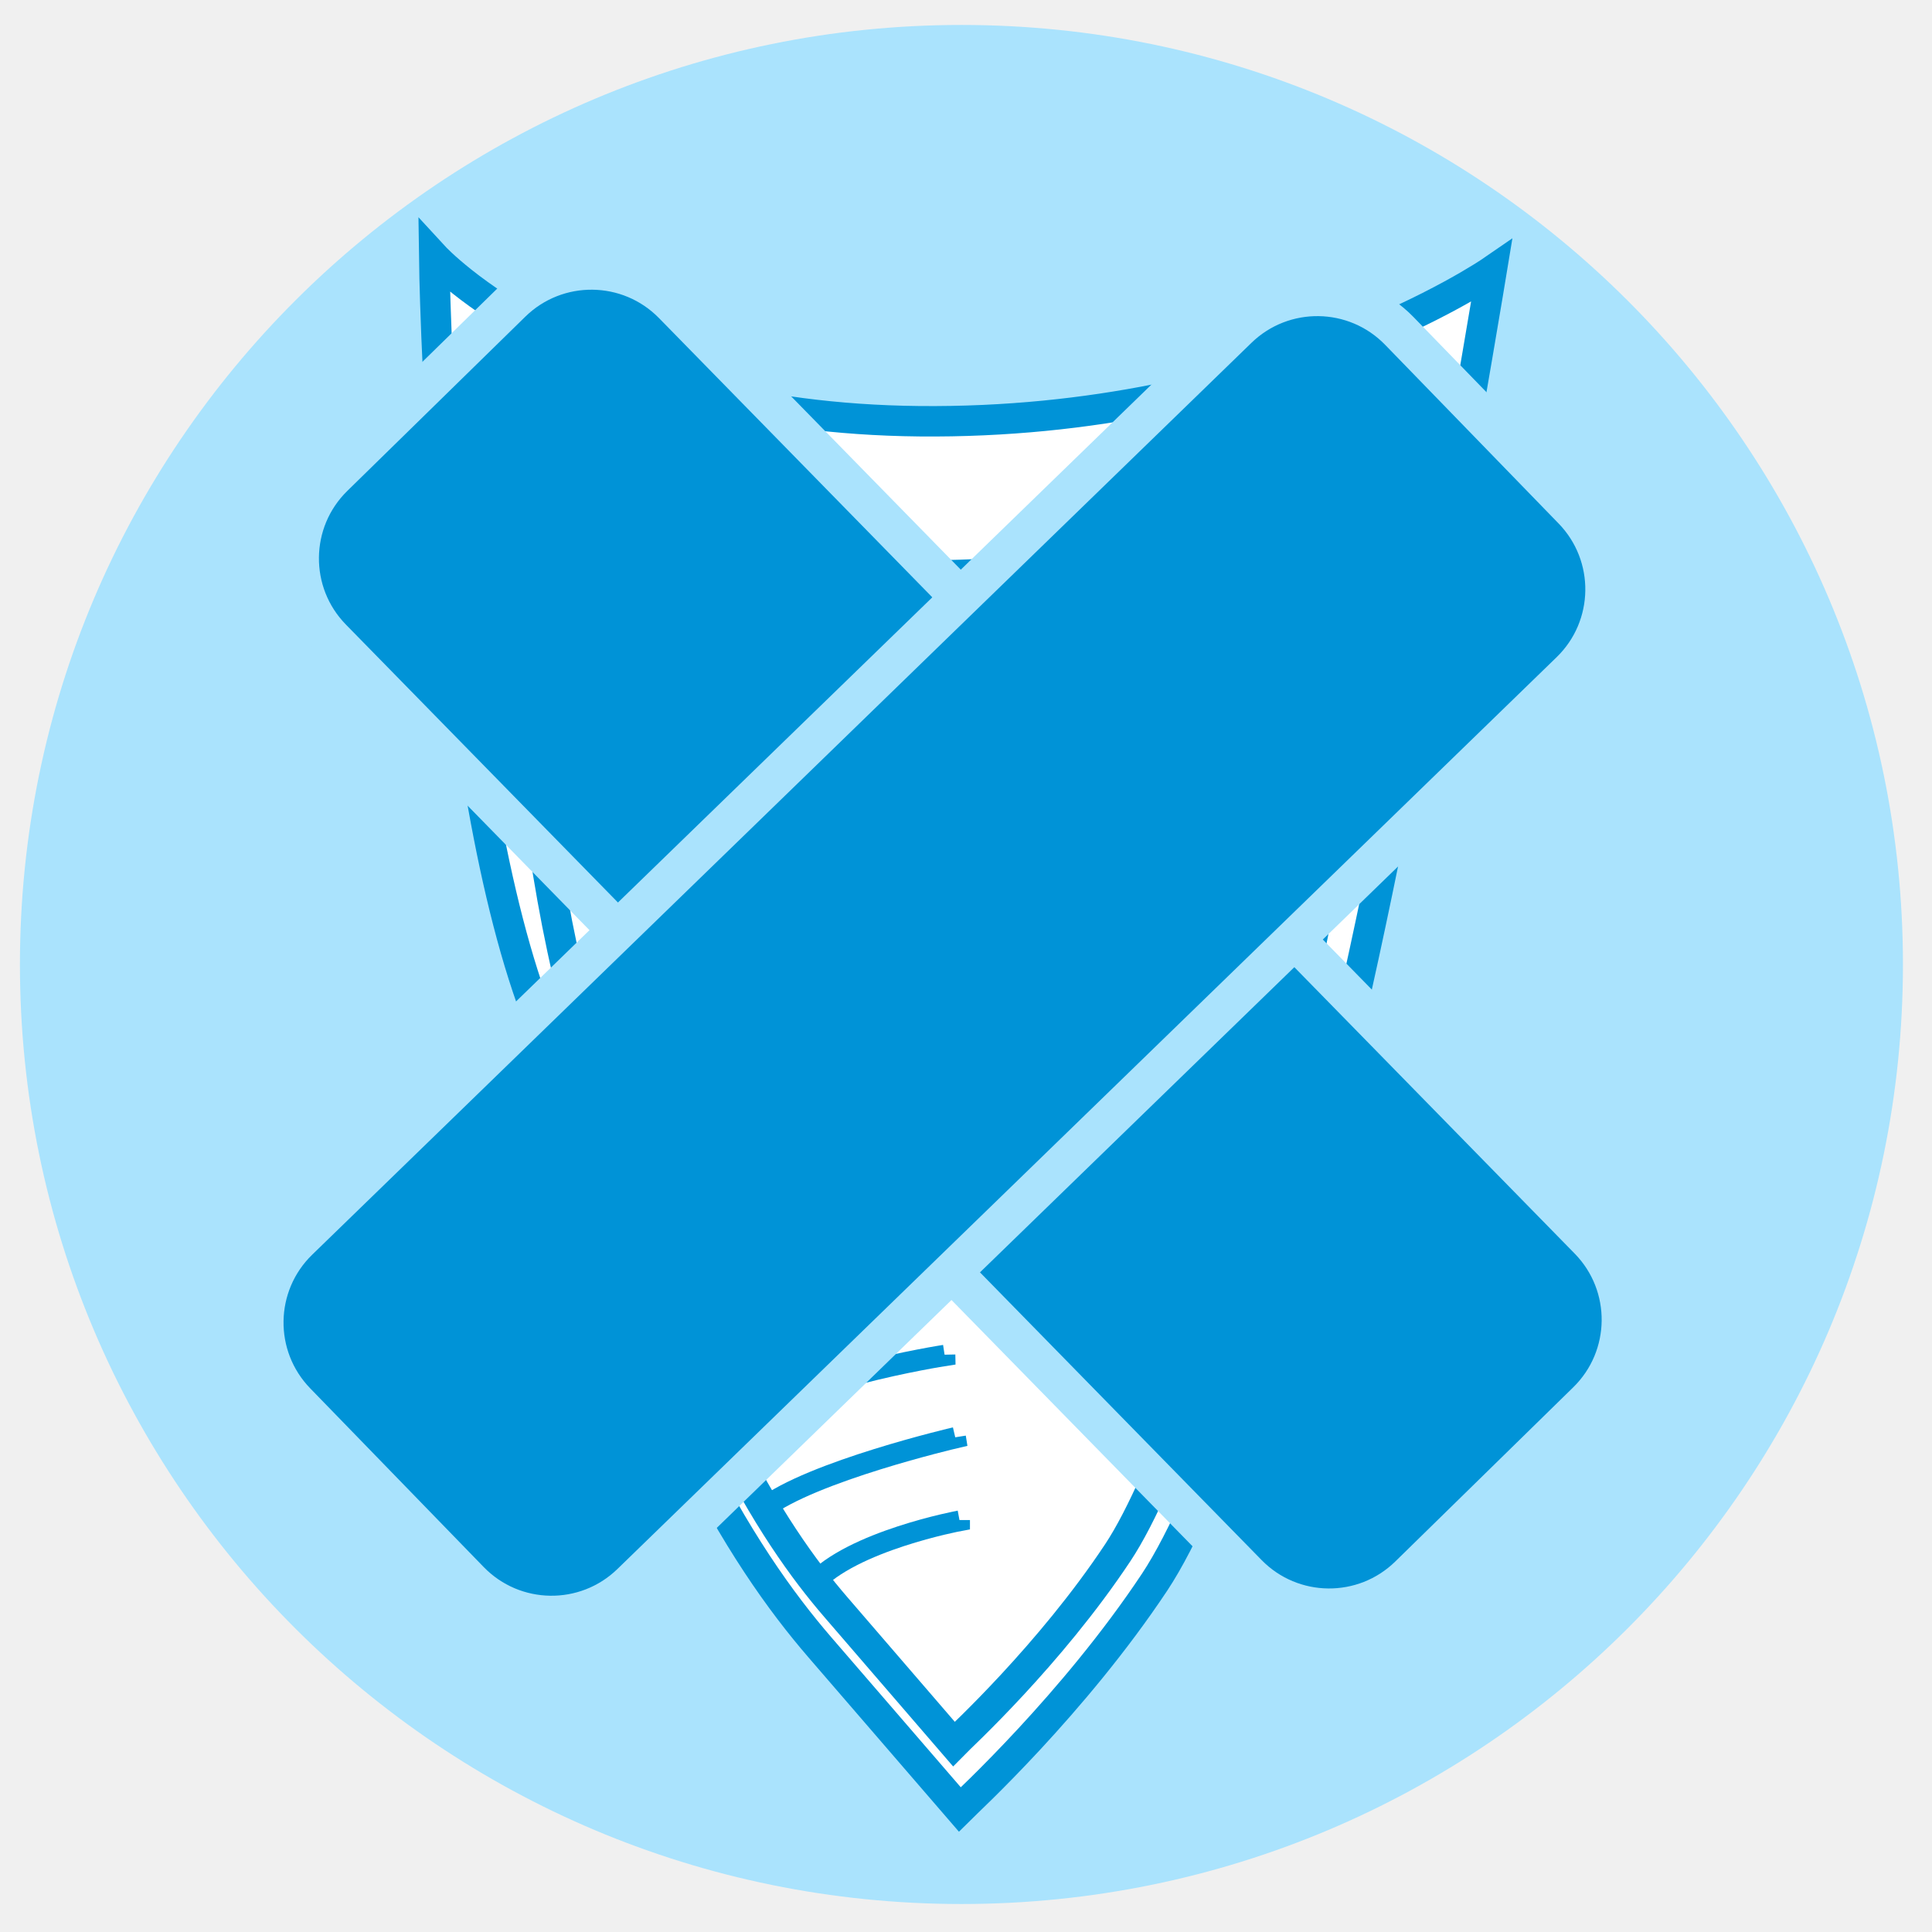
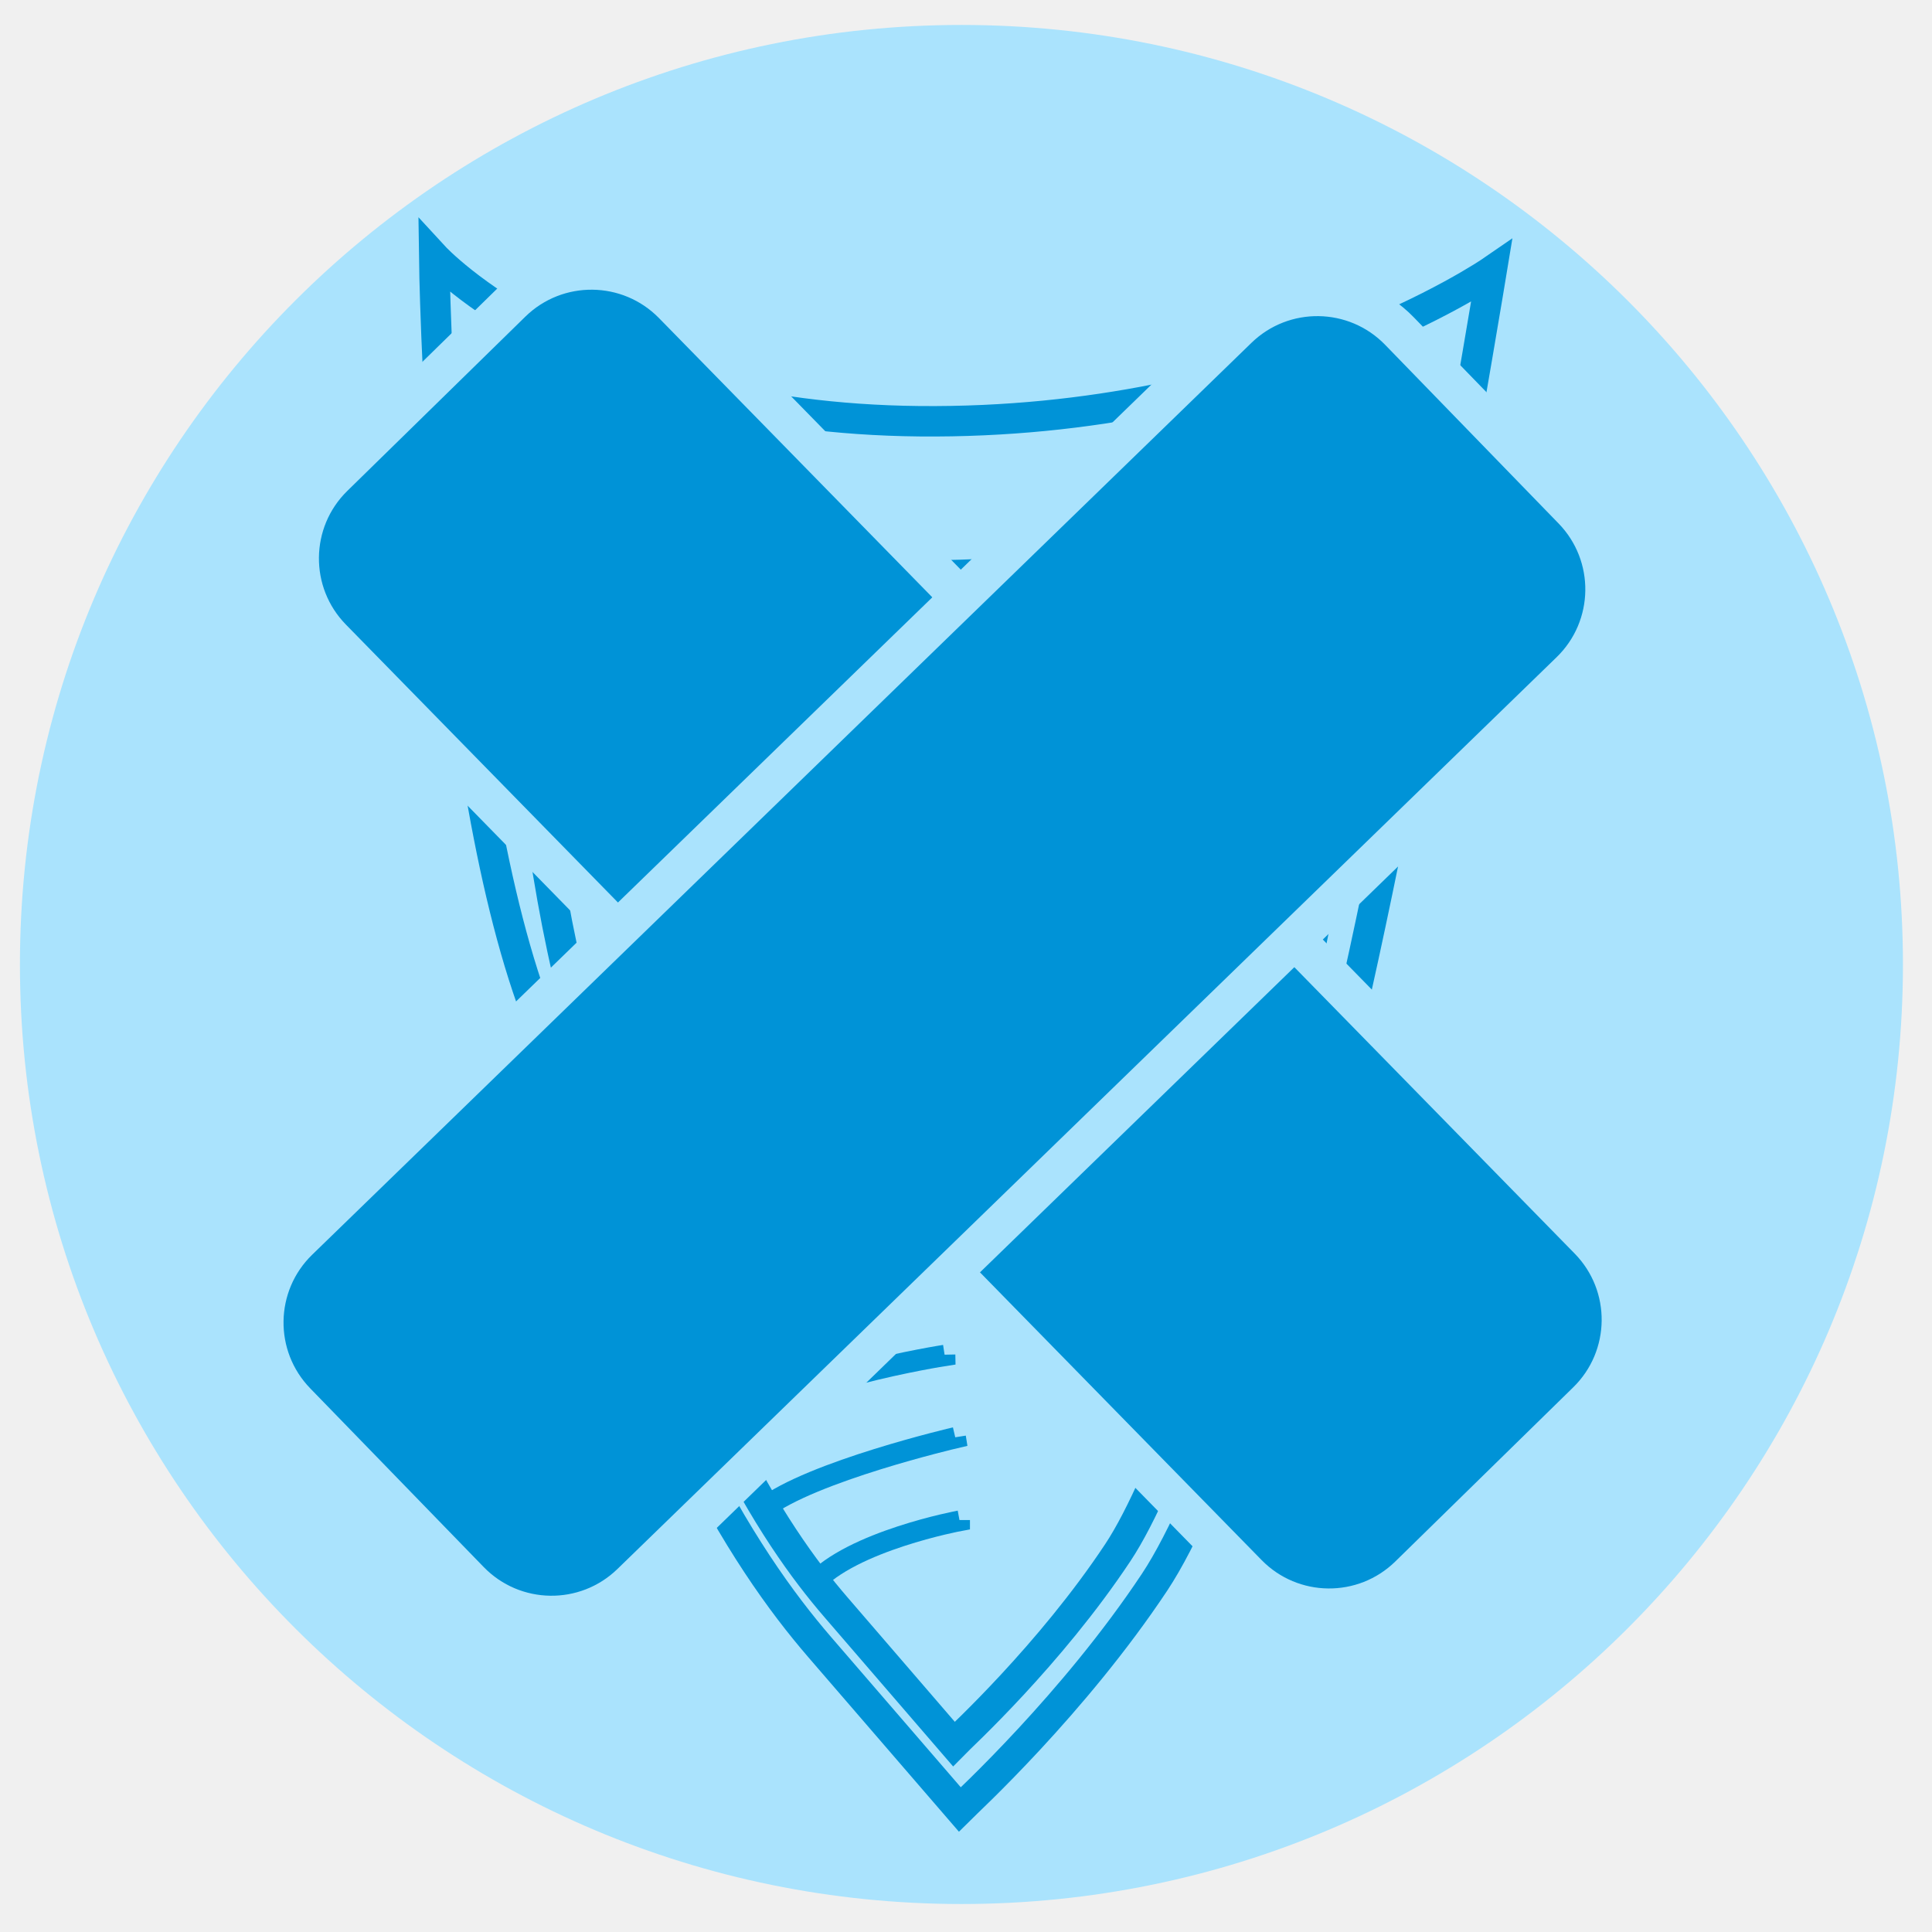
<svg xmlns="http://www.w3.org/2000/svg" width="48" height="48" viewBox="0 0 12.7 12.7" version="1.1" id="svg6822">
  <defs id="defs6816" />
  <g id="layer1" transform="translate(0,-284.3)">
    <ellipse style="display:inline;opacity:1;fill:#aae3fd;fill-opacity:1;stroke:none;stroke-width:0.111;stroke-miterlimit:4;stroke-dasharray:none;stroke-opacity:1" id="path4506-3-3-3" cx="6.32" cy="290.64" rx="6.189" ry="6.176" />
    <path style="display:inline;fill:none;fill-rule:evenodd;stroke:#000000;stroke-width:0.2;stroke-linecap:butt;stroke-linejoin:miter;stroke-miterlimit:4;stroke-dasharray:none;stroke-opacity:1" d="m 3.434,287.086 c 0,0 0.034,2.684 0.539,4.111 0.573,2.179 1.175,3.096 1.595,3.583 l 0.775,0.898 c 0.04,-0.041 0.631,-0.584 1.078,-1.258 0.311,-0.468 0.736,-1.706 1.011,-2.83 0.384,-1.568 0.854,-4.425 0.854,-4.425 0,0 -1.234,0.85 -3.167,0.831 -1.864,-0.019 -2.684,-0.91 -2.684,-0.91 z" id="path4577-6-3-6" />
    <path style="display:inline;fill:none;fill-rule:evenodd;stroke:#000000;stroke-width:0.109;stroke-linecap:butt;stroke-linejoin:miter;stroke-miterlimit:4;stroke-dasharray:none;stroke-opacity:1" d="m 5.729,295.187 c 0.165,-0.147 0.627,-0.215 0.627,-0.215 v -0.003" id="path5229-0-1" />
-     <path style="display:inline;fill:#ffffff;fill-opacity:1;fill-rule:evenodd;stroke:#0093d7;stroke-width:0.2;stroke-linecap:butt;stroke-linejoin:miter;stroke-miterlimit:4;stroke-dasharray:none;stroke-opacity:1" d="m 2.854,285.988 c 0,0 0.04,3.189 0.64,4.883 0.68,2.588 1.395,3.677 1.894,4.256 l 0.921,1.067 c 0.048,-0.048 0.749,-0.693 1.281,-1.494 0.369,-0.556 0.874,-2.026 1.201,-3.362 0.456,-1.863 1.014,-5.256 1.014,-5.256 0,0 -1.466,1.01 -3.762,0.987 -2.215,-0.022 -3.189,-1.081 -3.189,-1.081 z" id="path4577-2" />
-     <path style="display:inline;fill:none;fill-rule:evenodd;stroke:#0093d7;stroke-width:0.2;stroke-linecap:butt;stroke-linejoin:miter;stroke-miterlimit:4;stroke-dasharray:none;stroke-opacity:1" d="m 3.361,287.171 c 0,0 0.034,2.684 0.539,4.111 0.573,2.179 1.175,3.096 1.595,3.583 l 0.775,0.899 c 0.04,-0.041 0.631,-0.584 1.078,-1.258 0.311,-0.468 0.736,-1.706 1.011,-2.83 0.384,-1.568 0.854,-4.425 0.854,-4.425 0,0 -1.234,0.85 -3.167,0.831 -1.864,-0.019 -2.684,-0.91 -2.684,-0.91 z" id="path4577-6-9" />
+     <path style="display:inline;fill:#aae3fd;fill-opacity:1;fill-rule:evenodd;stroke:#0093d7;stroke-width:0.2;stroke-linecap:butt;stroke-linejoin:miter;stroke-miterlimit:4;stroke-dasharray:none;stroke-opacity:1" d="m 2.854,285.988 c 0,0 0.04,3.189 0.64,4.883 0.68,2.588 1.395,3.677 1.894,4.256 l 0.921,1.067 c 0.048,-0.048 0.749,-0.693 1.281,-1.494 0.369,-0.556 0.874,-2.026 1.201,-3.362 0.456,-1.863 1.014,-5.256 1.014,-5.256 0,0 -1.466,1.01 -3.762,0.987 -2.215,-0.022 -3.189,-1.081 -3.189,-1.081 z" id="path4577-2" />
+     <path style="display:inline;fill:#aae3fd;fill-rule:evenodd;stroke:#0093d7;stroke-width:0.2;stroke-linecap:butt;stroke-linejoin:miter;stroke-miterlimit:4;stroke-dasharray:none;stroke-opacity:1;fill-opacity:1" d="m 3.361,287.171 c 0,0 0.034,2.684 0.539,4.111 0.573,2.179 1.175,3.096 1.595,3.583 l 0.775,0.899 c 0.04,-0.041 0.631,-0.584 1.078,-1.258 0.311,-0.468 0.736,-1.706 1.011,-2.83 0.384,-1.568 0.854,-4.425 0.854,-4.425 0,0 -1.234,0.85 -3.167,0.831 -1.864,-0.019 -2.684,-0.91 -2.684,-0.91 z" id="path4577-6-9" />
    <path style="display:inline;fill:none;fill-rule:evenodd;stroke:#000000;stroke-width:0.14;stroke-linecap:butt;stroke-linejoin:miter;stroke-miterlimit:4;stroke-dasharray:none;stroke-opacity:1" d="m 4.481,292.919 c 0.398,-0.347 1.515,-0.508 1.515,-0.508 v -0.006" id="path5229-94" />
    <path style="display:inline;fill:none;fill-rule:evenodd;stroke:#000000;stroke-width:0.14;stroke-linecap:butt;stroke-linejoin:miter;stroke-miterlimit:4;stroke-dasharray:none;stroke-opacity:1" d="m 4.603,293.312 c 0.397,-0.343 1.509,-0.502 1.509,-0.502 v -0.006" id="path5229-2-7" />
    <path style="display:inline;fill:none;fill-rule:evenodd;stroke:#0093d7;stroke-width:0.14;stroke-linecap:butt;stroke-linejoin:miter;stroke-miterlimit:4;stroke-dasharray:none;stroke-opacity:1" d="m 4.799,293.686 c 0.368,-0.315 1.411,-0.476 1.411,-0.476 l -1.055e-4,-0.005" id="path5229-9-8" />
    <path style="display:inline;fill:none;fill-rule:evenodd;stroke:#0093d7;stroke-width:0.14;stroke-linecap:butt;stroke-linejoin:miter;stroke-miterlimit:4;stroke-dasharray:none;stroke-opacity:1" d="m 5.017,294.218 c 0.316,-0.246 1.263,-0.467 1.263,-0.467 l -4.792e-4,-0.003" id="path5229-1-4" />
    <path style="display:inline;fill:none;fill-rule:evenodd;stroke:#0093d7;stroke-width:0.136;stroke-linecap:butt;stroke-linejoin:miter;stroke-miterlimit:4;stroke-dasharray:none;stroke-opacity:1" d="m 5.345,294.713 c 0.253,-0.284 0.963,-0.416 0.963,-0.416 v -0.005" id="path5229-27-5" />
    <path style="display:inline;fill:none;fill-rule:evenodd;stroke:#000000;stroke-width:0.14;stroke-linecap:butt;stroke-linejoin:miter;stroke-miterlimit:4;stroke-dasharray:none;stroke-opacity:1" d="m 4.263,292.465 c 0.397,-0.343 1.509,-0.502 1.509,-0.502 v -0.006" id="path5229-2-9-0" />
    <rect style="display:inline;opacity:1;fill:#0093d7;fill-opacity:1;stroke:#aae3fd;stroke-width:0.261;stroke-miterlimit:4;stroke-dasharray:none;stroke-opacity:1" id="rect6249" width="10.109" height="3.141" x="206.941" y="197.106" ry="0.752" transform="rotate(45.61263)" />
    <rect style="display:inline;opacity:1;fill:#0093d7;fill-opacity:1;stroke:#aae3fd;stroke-width:0.261;stroke-miterlimit:4;stroke-dasharray:none;stroke-opacity:1" id="rect6249-0" width="10.109" height="3.141" x="192.949" y="-214.341" ry="0.752" transform="rotate(135.8479)" />
  </g>
</svg>
